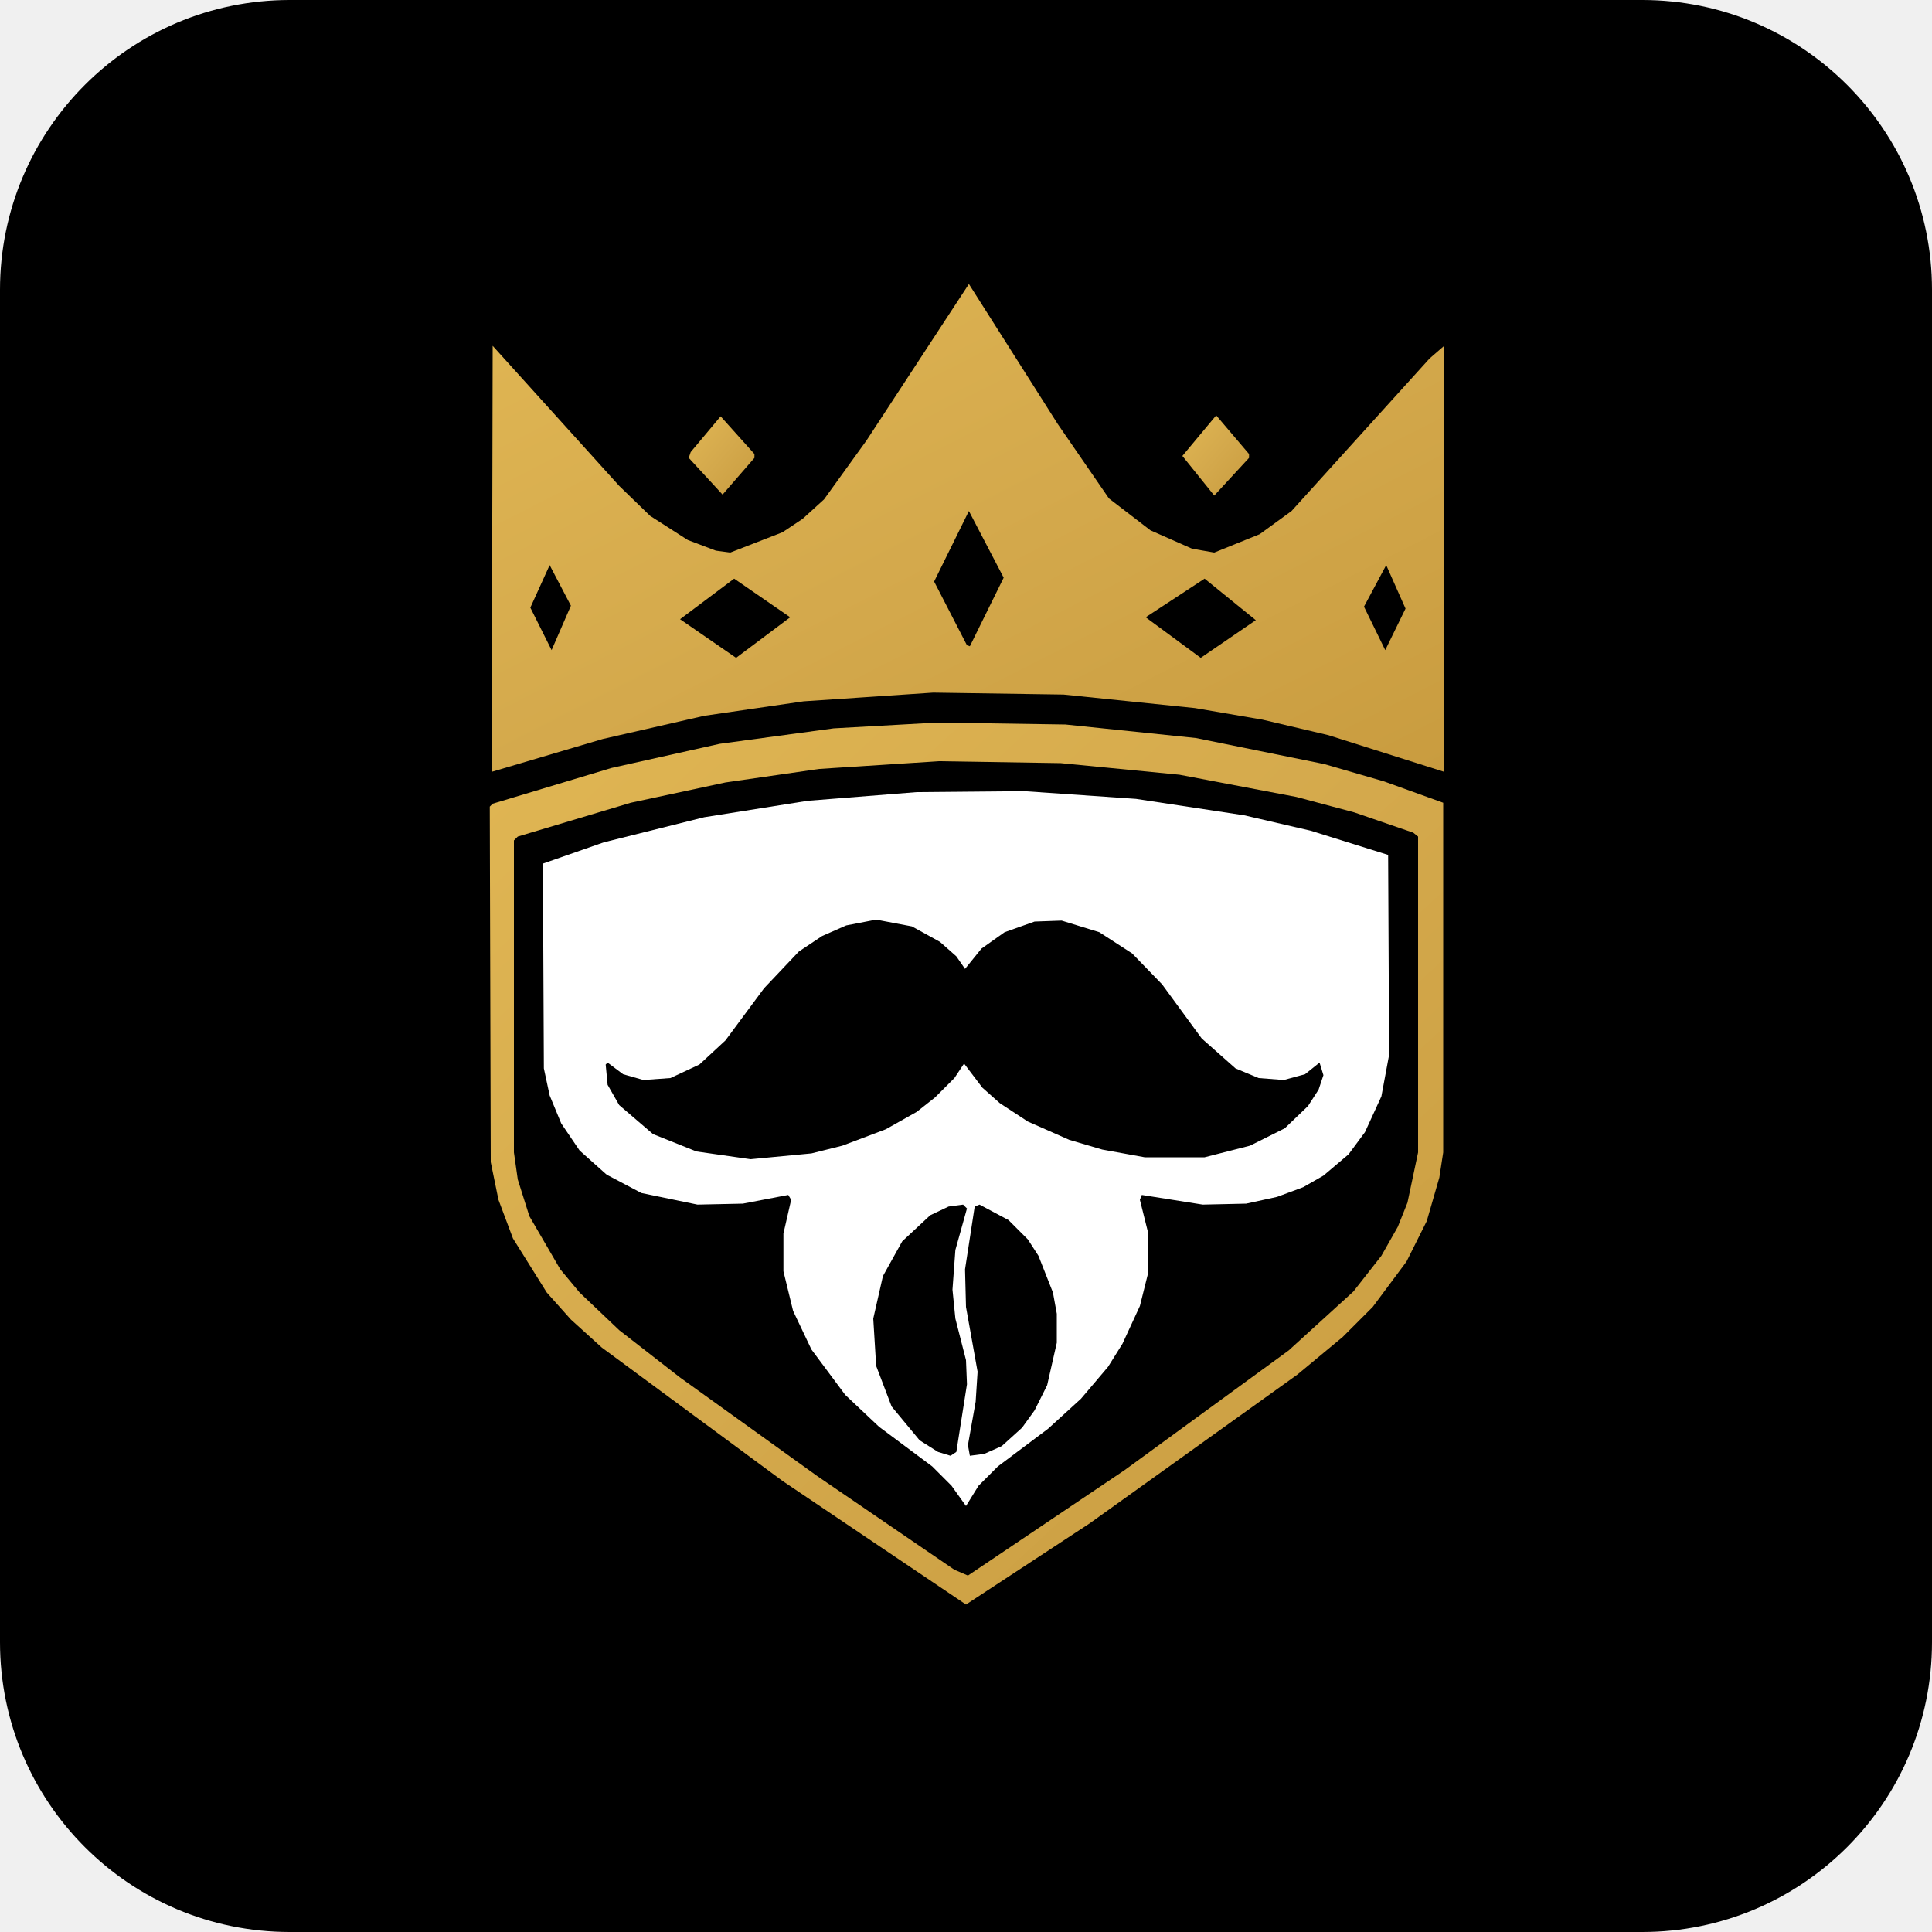
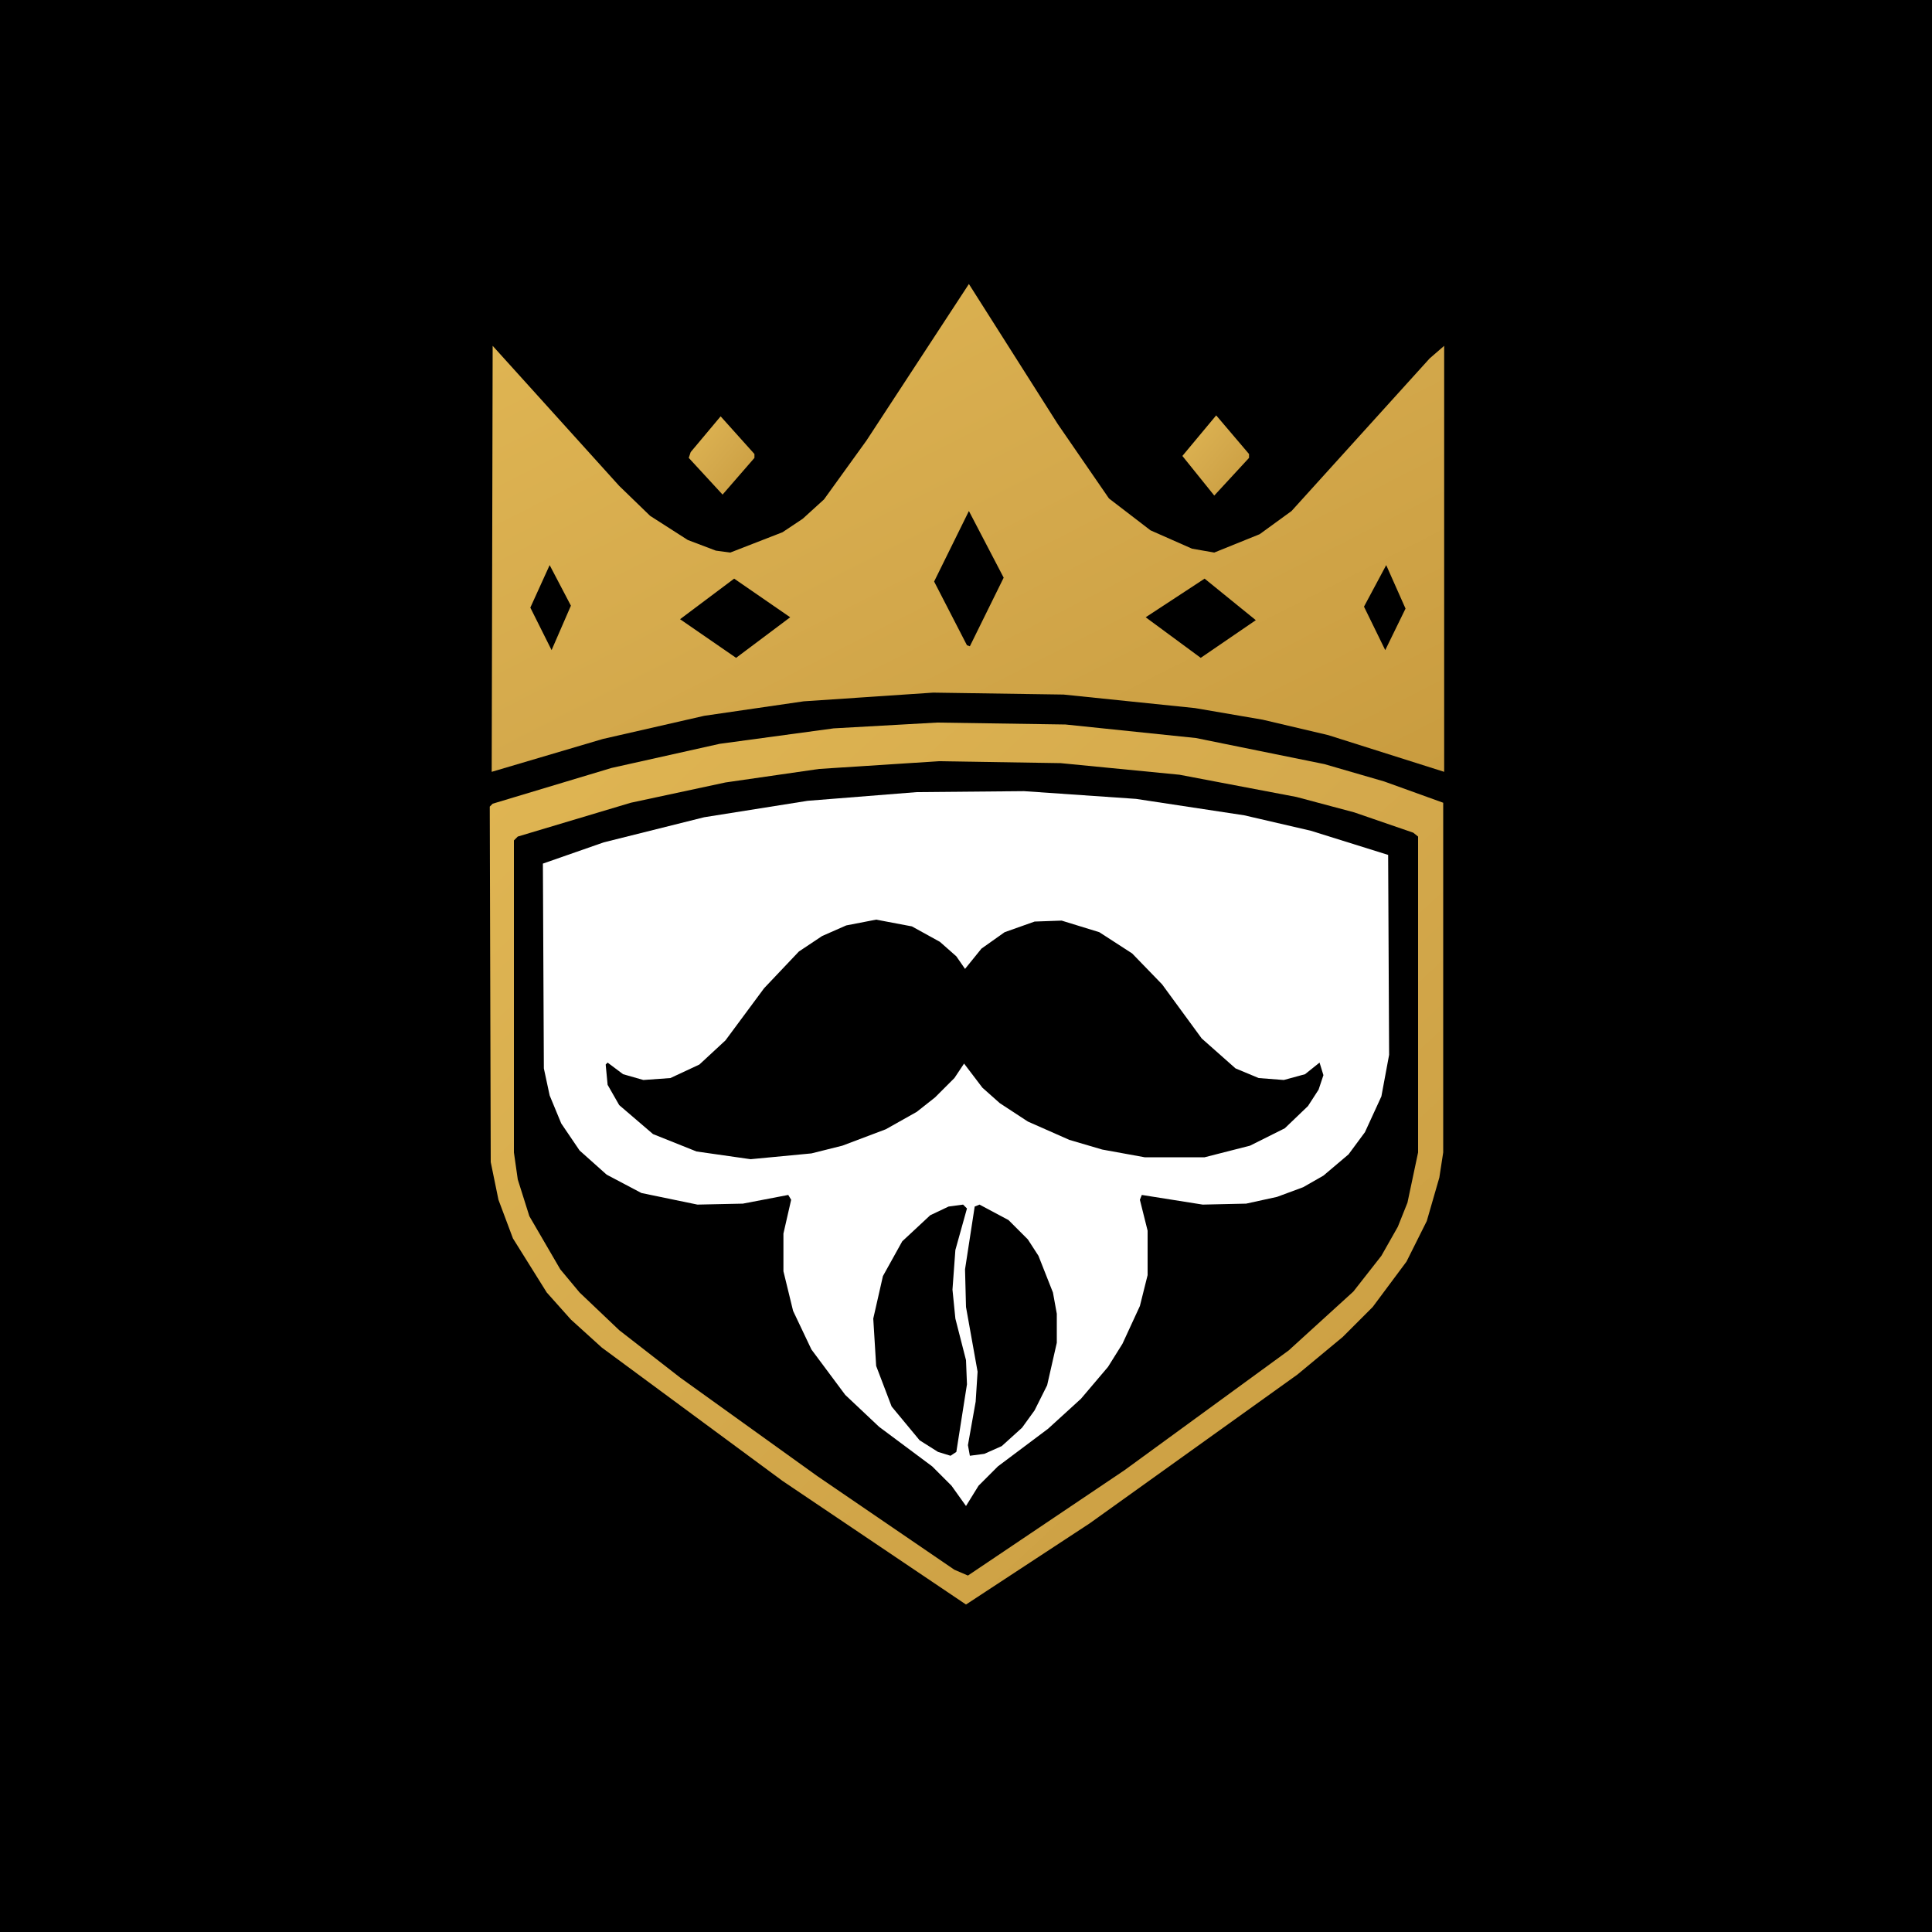
- <svg xmlns="http://www.w3.org/2000/svg" viewBox="0 0 2000 2000">
+ <svg xmlns="http://www.w3.org/2000/svg" viewBox="0 0 2000 2000" width="2000" height="2000">
  <defs>
    <linearGradient id="gold" x1="0" y1="0" x2="1" y2="1">
      <stop offset="0%" stop-color="#E0B653" />
      <stop offset="50%" stop-color="#D4A94C" />
      <stop offset="100%" stop-color="#C99C3F" />
    </linearGradient>
  </defs>
-   <rect width="2000" height="2000" rx="300" fill="#000" />
+   <rect width="2000" height="2000" fill="#000" />
  <g>
    <path d="M1494 831 L1433 809 L1371 791 L1238 764 L1103 750 L970 748 L863 754 L745 770 L633 795 L510 832 L507 835 L508 1203 L516 1242 L531 1282 L566 1338 L591 1366 L623 1395 L810 1533 L1000 1661 L1128 1577 L1343 1423 L1390 1384 L1421 1353 L1456 1306 L1477 1264 L1490 1219 L1494 1193 Z M1463 862 L1468 866 L1468 1193 L1457 1245 L1447 1270 L1430 1300 L1401 1337 L1334 1398 L1164 1522 L1002 1631 L988 1625 L846 1528 L704 1426 L641 1377 L600 1338 L580 1314 L548 1259 L536 1221 L532 1193 L532 870 L536 866 L653 831 L751 810 L848 796 L972 788 L1098 790 L1221 802 L1342 825 L1402 841 Z" fill="url(#gold)" fill-rule="evenodd" />
    <path d="M746 431 L715 468 L713 474 L748 512 L781 474 L781 470 Z" fill="url(#gold)" />
    <path d="M1259 430 L1224 472 L1257 513 L1293 474 L1293 470 Z" fill="url(#gold)" />
    <path d="M1495 358 L1480 371 L1337 529 L1304 553 L1257 572 L1234 568 L1191 549 L1148 516 L1095 439 L1003 294 L897 456 L853 517 L831 537 L810 551 L756 572 L741 570 L712 559 L673 534 L641 503 L510 358 L509 799 L624 765 L729 741 L832 726 L966 717 L1101 719 L1237 733 L1307 745 L1375 761 L1495 799 Z M1247 599 L1300 642 L1243 681 L1186 639 Z M760 599 L818 639 L762 681 L704 641 Z M1435 585 L1455 630 L1434 673 L1412 628 Z M569 585 L591 627 L571 673 L549 629 Z M1003 529 L1039 598 L1004 669 L1001 668 L967 602 Z" fill="url(#gold)" fill-rule="evenodd" />
  </g>
  <g>
    <path d="M1437 885 L1357 860 L1288 844 L1176 827 L1060 819 L949 820 L836 829 L729 846 L625 872 L562 894 L563 1106 L569 1134 L581 1163 L600 1191 L628 1216 L664 1235 L722 1247 L769 1246 L816 1237 L819 1242 L811 1277 L811 1316 L821 1357 L840 1397 L875 1444 L910 1477 L965 1518 L985 1538 L1000 1559 L1013 1538 L1033 1518 L1085 1479 L1119 1448 L1147 1415 L1162 1391 L1180 1352 L1188 1320 L1188 1274 L1180 1242 L1182 1237 L1245 1247 L1290 1246 L1322 1239 L1349 1229 L1370 1217 L1396 1195 L1413 1172 L1430 1135 L1438 1092 Z M1014 1247 L1044 1263 L1064 1283 L1075 1300 L1090 1338 L1094 1360 L1094 1390 L1084 1434 L1071 1460 L1058 1478 L1037 1497 L1019 1505 L1004 1507 L1002 1496 L1010 1451 L1012 1420 L1000 1353 L999 1314 L1009 1249 Z M997 1247 L1001 1251 L989 1294 L986 1335 L989 1365 L1000 1408 L1001 1433 L990 1503 L984 1507 L971 1503 L952 1491 L923 1456 L907 1414 L904 1365 L914 1321 L934 1285 L963 1258 L982 1249 Z M627 1102 L629 1100 L645 1112 L666 1118 L694 1116 L724 1102 L751 1077 L791 1023 L827 985 L851 969 L876 958 L907 952 L944 959 L973 975 L990 990 L999 1003 L1016 982 L1040 965 L1071 954 L1099 953 L1138 965 L1172 987 L1203 1019 L1244 1075 L1279 1106 L1303 1116 L1329 1118 L1351 1112 L1366 1100 L1370 1113 L1365 1128 L1354 1145 L1330 1168 L1294 1186 L1247 1198 L1185 1198 L1141 1190 L1107 1180 L1064 1161 L1035 1142 L1017 1126 L998 1101 L988 1116 L968 1136 L949 1151 L917 1169 L872 1186 L840 1194 L777 1200 L721 1192 L676 1174 L641 1144 L629 1123 Z" fill="#fff" fill-rule="evenodd" />
  </g>
</svg>
